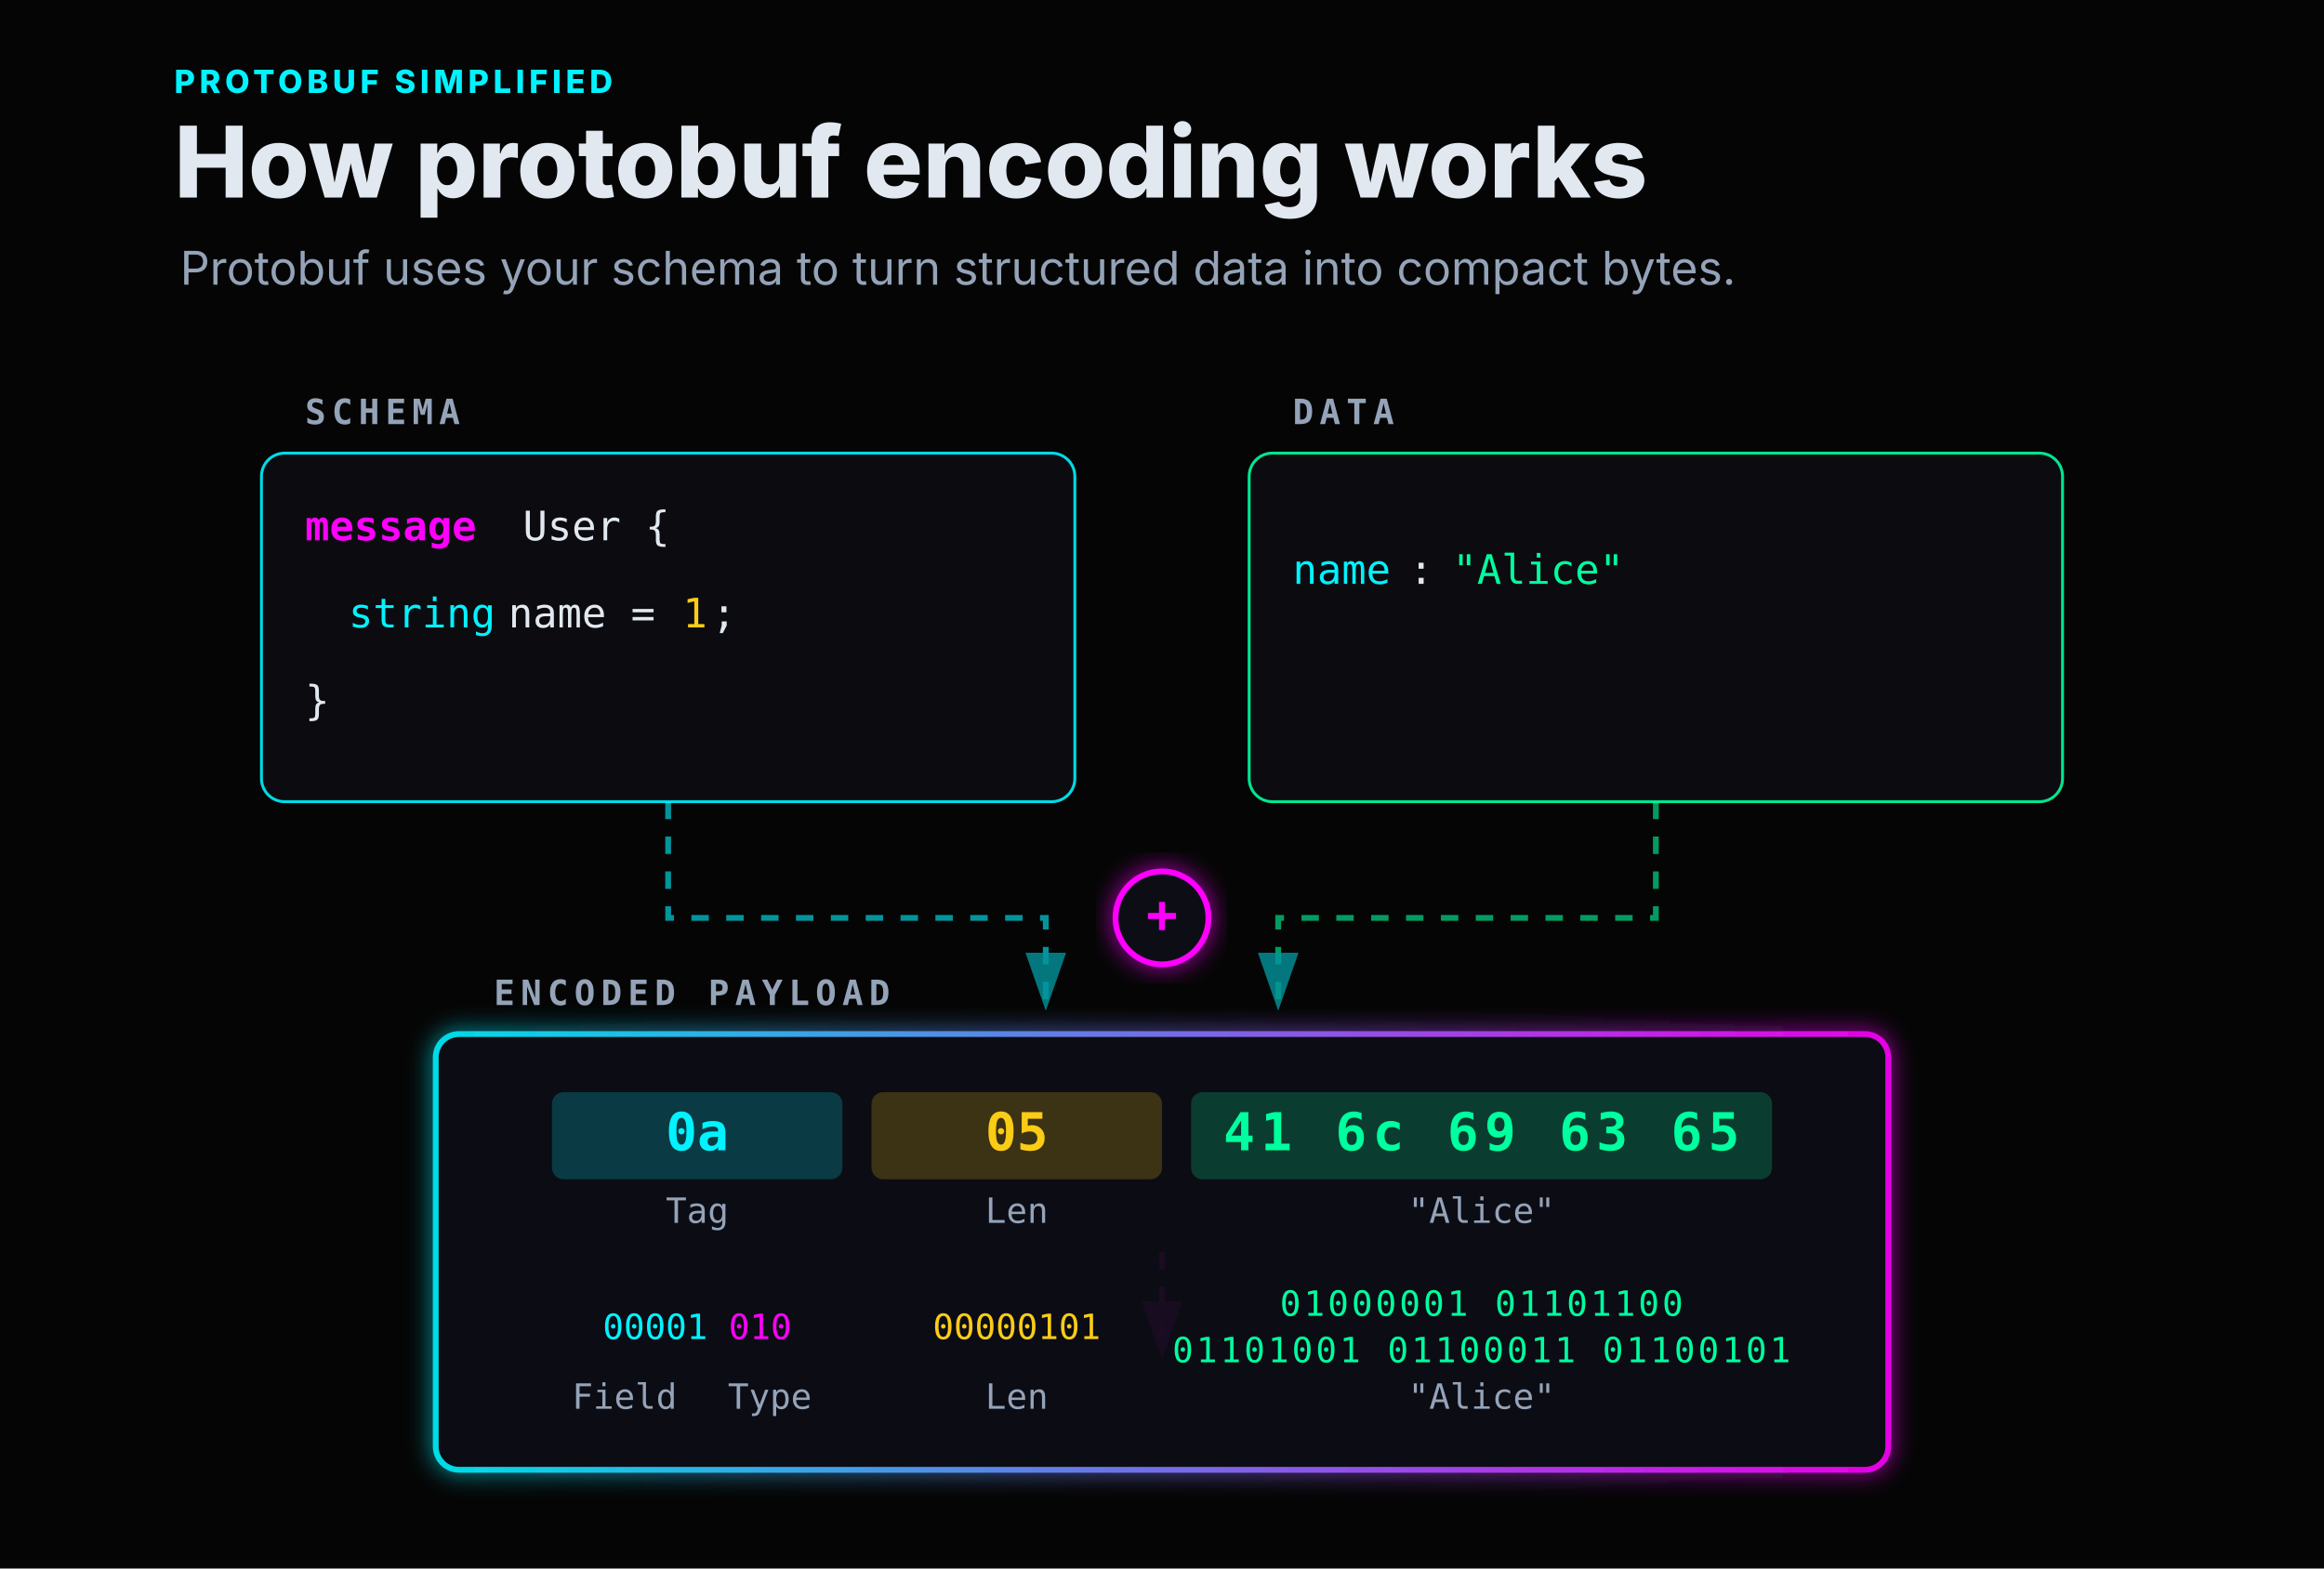
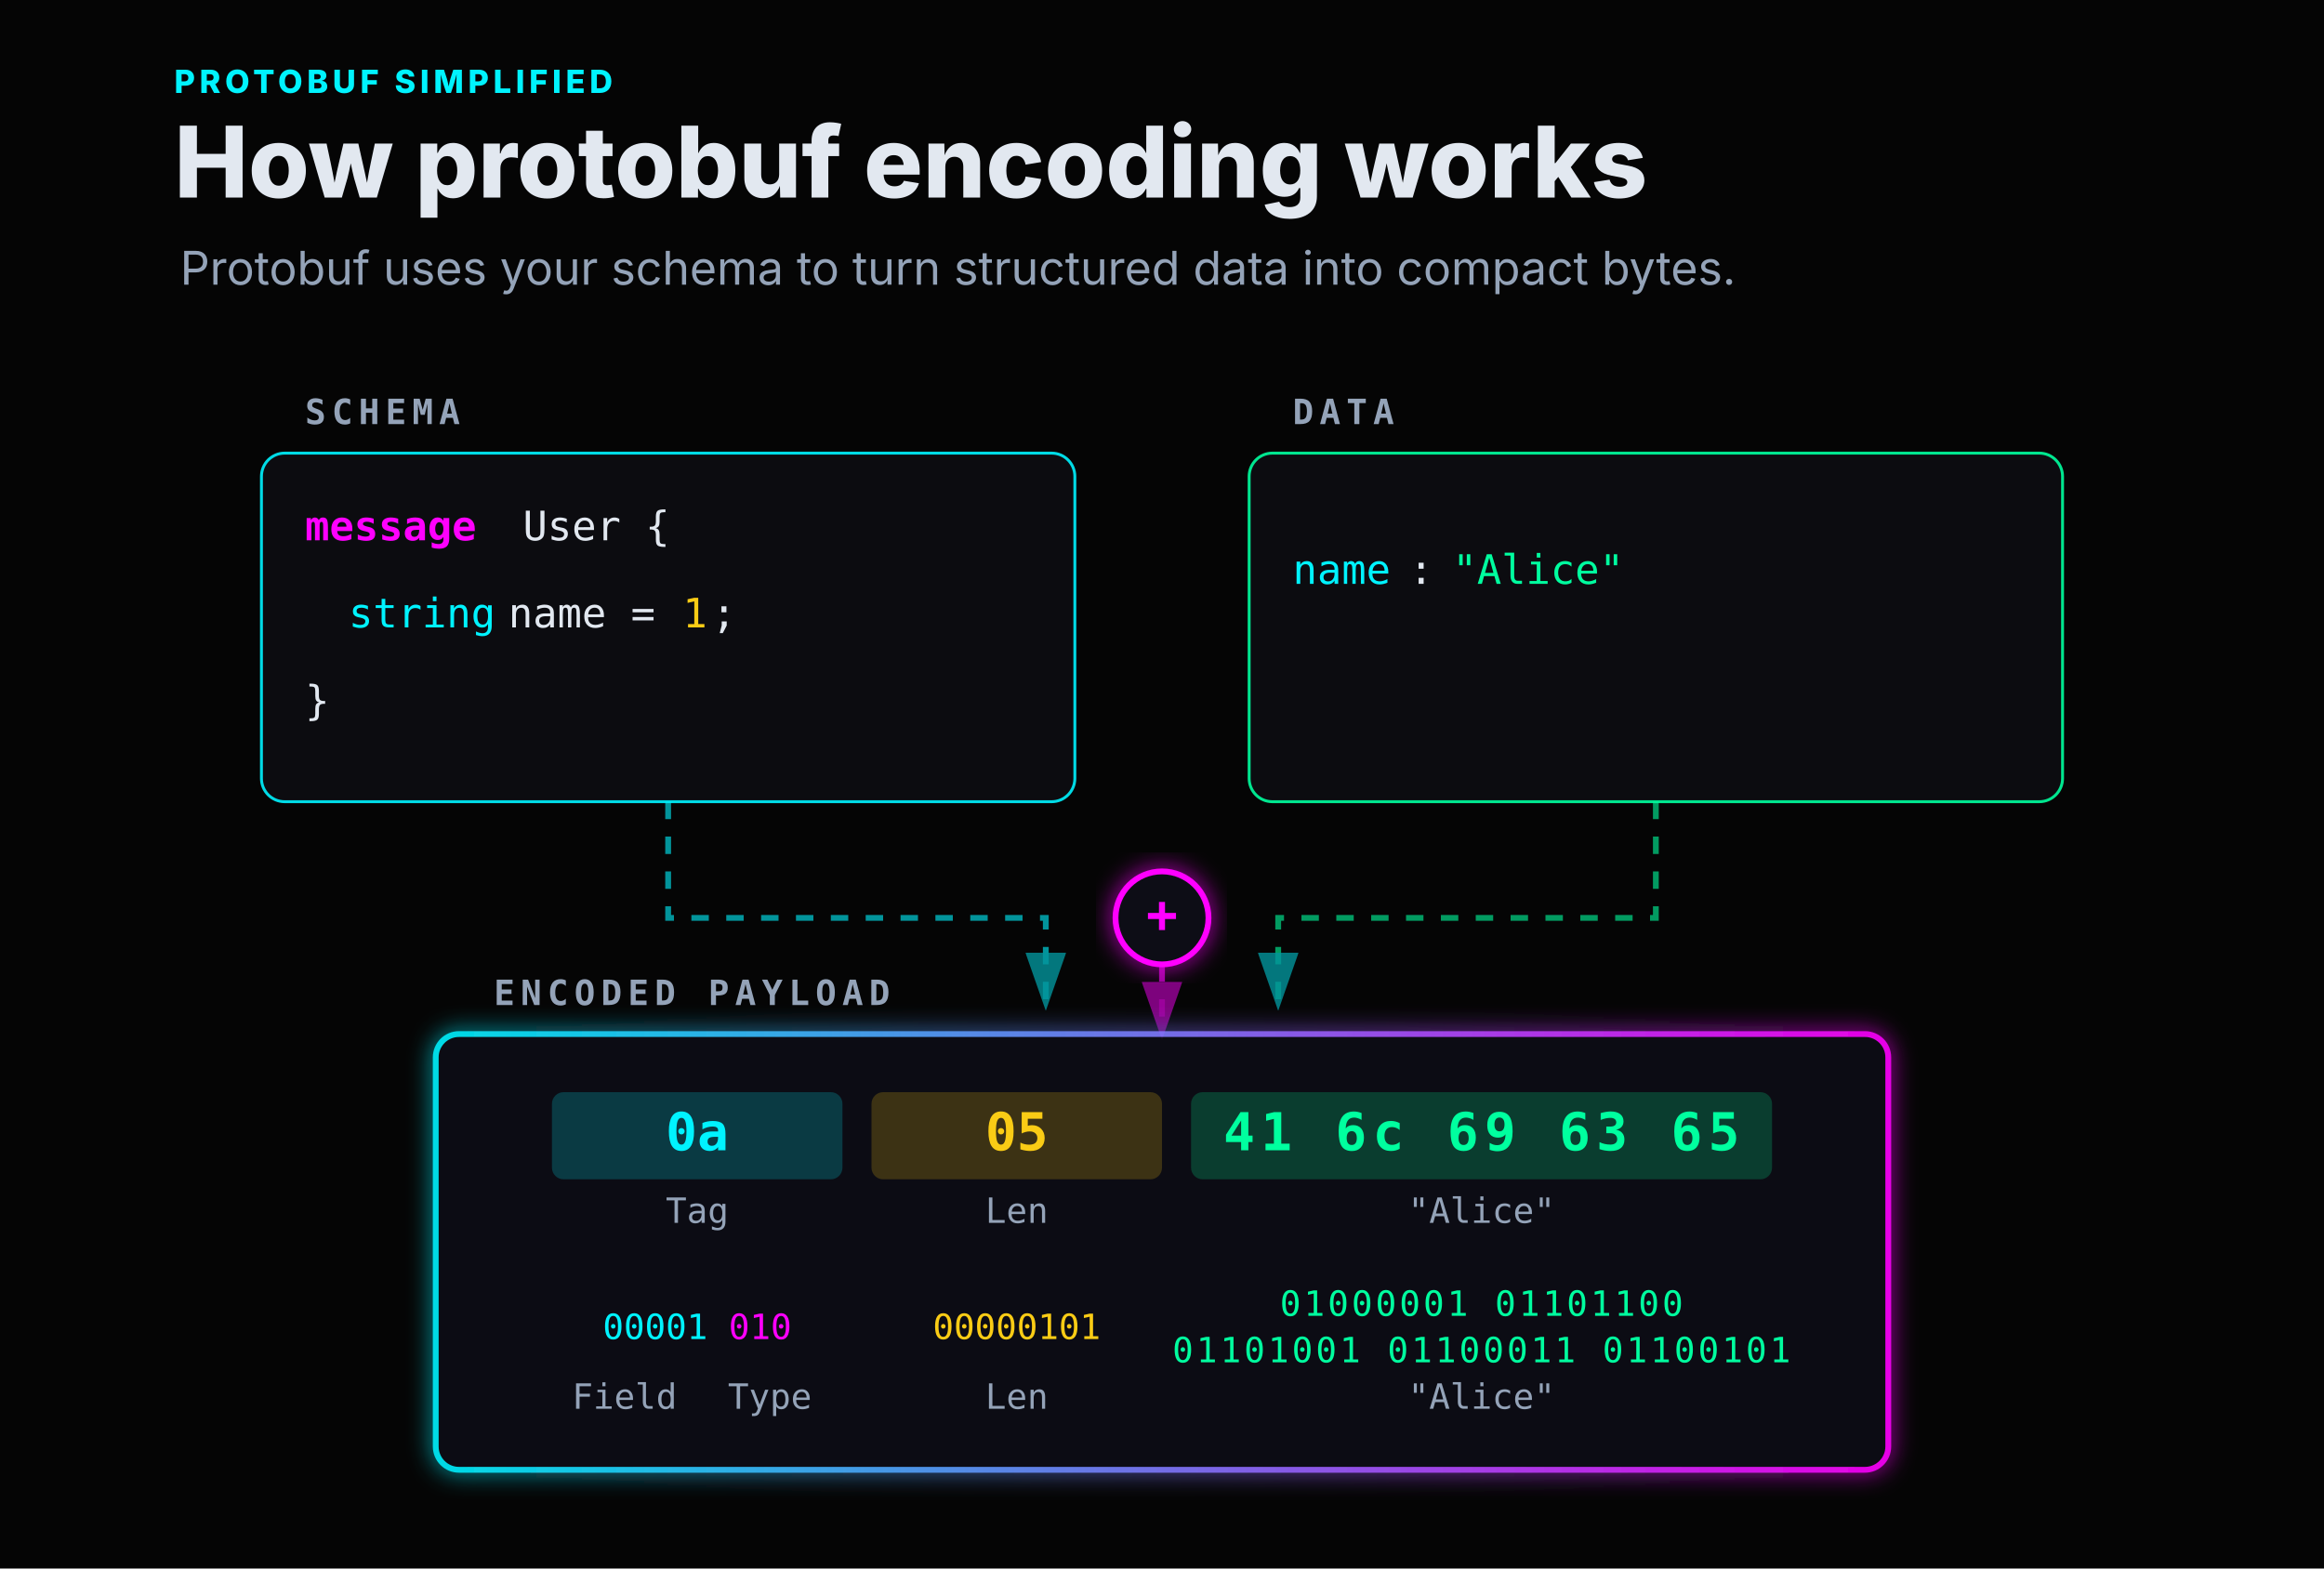
<svg xmlns="http://www.w3.org/2000/svg" viewBox="0 0 800 540" font-family="monospace">
  <rect width="100%" height="100%" fill="#050505" />
  <defs>
    <style>
      @keyframes dash-flow {
        to {
          stroke-dashoffset: -20;
        }
      }
      .flow-line-cyan, .flow-line-green, .flow-line-pink {
        stroke-dasharray: 6, 6;
        animation: dash-flow 1.2s linear infinite;
      }
    </style>
    <linearGradient id="cyber-gradient" x1="0%" y1="0%" x2="100%" y2="0%">
      <stop offset="0%" stop-color="#00f3ff" />
      <stop offset="100%" stop-color="#ff00ff" />
    </linearGradient>
    <filter id="glow" x="-20%" y="-20%" width="140%" height="140%">
      <feGaussianBlur stdDeviation="4" result="blur" />
      <feComposite in="SourceGraphic" in2="blur" operator="over" />
    </filter>
    <marker id="arrowhead" markerWidth="10" markerHeight="7" refX="9" refY="3.5" orient="auto">
      <polygon points="0 0, 10 3.5, 0 7" fill="#00f3ff" opacity="0.8" />
    </marker>
    <marker id="arrowhead-pink" markerWidth="10" markerHeight="7" refX="9" refY="3.5" orient="auto">
      <polygon points="0 0, 10 3.5, 0 7" fill="#ff00ff" opacity="0.8" />
    </marker>
  </defs>
  <text x="60" y="32" fill="#00f3ff" font-size="11" font-weight="800" letter-spacing="1.5" font-family="Inter, ui-sans-serif, system-ui, sans-serif">
    PROTOBUF SIMPLIFIED
  </text>
  <text x="60" y="68" fill="#e2e8f0" font-size="34" font-weight="800" font-family="Inter, ui-sans-serif, system-ui, sans-serif">
    How protobuf encoding works
  </text>
  <text x="62" y="98" fill="#94a3b8" font-size="16" font-family="Inter, ui-sans-serif, system-ui, sans-serif">
    Protobuf uses your schema to turn structured data into compact bytes.
  </text>
  <g transform="translate(0 106)">
    <g>
      <rect x="90" y="50" width="280" height="120" rx="8" fill="#0d0d12" stroke="#00f3ff" stroke-width="1" opacity="0.9" />
      <text x="105" y="80" fill="#ff00ff" font-size="14" font-weight="bold">
      message
    </text>
      <text x="180" y="80" fill="#e2e8f0" font-size="14">
      User {
    </text>
      <text x="120" y="110" fill="#00f3ff" font-size="14">
      string
    </text>
      <text x="175" y="110" fill="#e2e8f0" font-size="14">
      name =
    </text>
      <text x="235" y="110" fill="#facc15" font-size="14">
      1
    </text>
      <text x="245" y="110" fill="#e2e8f0" font-size="14">
      ;
    </text>
      <text x="105" y="140" fill="#e2e8f0" font-size="14">
      }
    </text>
      <text x="105" y="40" fill="#94a3b8" font-size="12" letter-spacing="2" font-weight="bold" text-transform="uppercase">
      SCHEMA
    </text>
    </g>
    <g>
      <rect x="430" y="50" width="280" height="120" rx="8" fill="#0d0d12" stroke="#00ff9f" stroke-width="1" opacity="0.9" />
      <text x="445" y="95" fill="#00f3ff" font-size="14">
      name
    </text>
      <text x="485" y="95" fill="#e2e8f0" font-size="14">
      :
    </text>
      <text x="500" y="95" fill="#00ff9f" font-size="14">
      "Alice"
    </text>
      <text x="445" y="40" fill="#94a3b8" font-size="12" letter-spacing="2" font-weight="bold" text-transform="uppercase">
      DATA
    </text>
    </g>
    <g>
      <path class="flow-line-cyan" d="M 230 170 L 230 210 L 360 210 L 360 240" fill="none" stroke="#00f3ff" stroke-width="2" marker-end="url(#arrowhead)" opacity="0.6" />
      <path class="flow-line-green" d="M 570 170 L 570 210 L 440 210 L 440 240" fill="none" stroke="#00ff9f" stroke-width="2" marker-end="url(#arrowhead)" opacity="0.6" />
      <circle cx="400" cy="210" r="16" fill="#0d0d12" stroke="#ff00ff" stroke-width="2" filter="url(#glow)" />
      <text x="400" y="215" fill="#ff00ff" font-size="18" text-anchor="middle" font-weight="bold">
      +
    </text>
    </g>
    <g>
-       <path class="flow-line-pink" d="M 400 325 L 400 360" fill="none" stroke="#ff00ff" stroke-width="2" marker-end="url(#arrowhead-pink)" opacity="0.6" />
+       <path class="flow-line-pink" d="M 400 226 L 400 250" fill="none" stroke="#ff00ff" stroke-width="2" marker-end="url(#arrowhead-pink)" opacity="0.6" />
    </g>
    <g>
      <rect x="150" y="250" width="500" height="150" rx="8" fill="#0d0d12" stroke="url(#cyber-gradient)" stroke-width="2" filter="url(#glow)" opacity="0.9" />
      <text x="170" y="240" fill="#94a3b8" font-size="12" letter-spacing="2" font-weight="bold" text-transform="uppercase">
      ENCODED PAYLOAD
    </text>
      <g transform="translate(190, 290)">
        <rect x="0" y="-20" width="100" height="30" rx="4" fill="#00f3ff" fill-opacity="0.2" />
        <text x="50" y="0" fill="#00f3ff" font-size="18" text-anchor="middle" font-weight="bold">
        0a
      </text>
        <text x="50" y="25" fill="#94a3b8" font-size="12" text-anchor="middle">
        Tag
      </text>
        <rect x="110" y="-20" width="100" height="30" rx="4" fill="#facc15" fill-opacity="0.2" />
        <text x="160" y="0" fill="#facc15" font-size="18" text-anchor="middle" font-weight="bold">
        05
      </text>
        <text x="160" y="25" fill="#94a3b8" font-size="12" text-anchor="middle">
        Len
      </text>
        <rect x="220" y="-20" width="200" height="30" rx="4" fill="#00ff9f" fill-opacity="0.2" />
        <text x="320" y="0" fill="#00ff9f" font-size="18" text-anchor="middle" font-weight="bold" letter-spacing="2">
        41 6c 69 63 65
      </text>
        <text x="320" y="25" fill="#94a3b8" font-size="12" text-anchor="middle">
        "Alice"
      </text>
      </g>
      <g transform="translate(190, 355)">
        <text x="50" y="0" font-size="12" text-anchor="middle">
          <tspan fill="#00f3ff">00001</tspan>
          <tspan fill="#ff00ff">010</tspan>
        </text>
        <text x="160" y="0" fill="#facc15" font-size="12" text-anchor="middle">
        00000101
      </text>
        <text x="320" y="-8" fill="#00ff9f" font-size="12" text-anchor="middle" letter-spacing="1">
        01000001 01101100
      </text>
        <text x="320" y="8" fill="#00ff9f" font-size="12" text-anchor="middle" letter-spacing="1">
        01101001 01100011 01100101
      </text>
        <text x="25" y="24" fill="#94a3b8" font-size="12" text-anchor="middle">
        Field
      </text>
        <text x="75" y="24" fill="#94a3b8" font-size="12" text-anchor="middle">
        Type
      </text>
        <text x="160" y="24" fill="#94a3b8" font-size="12" text-anchor="middle">
        Len
      </text>
        <text x="320" y="24" fill="#94a3b8" font-size="12" text-anchor="middle">
        "Alice"
      </text>
      </g>
    </g>
  </g>
</svg>
